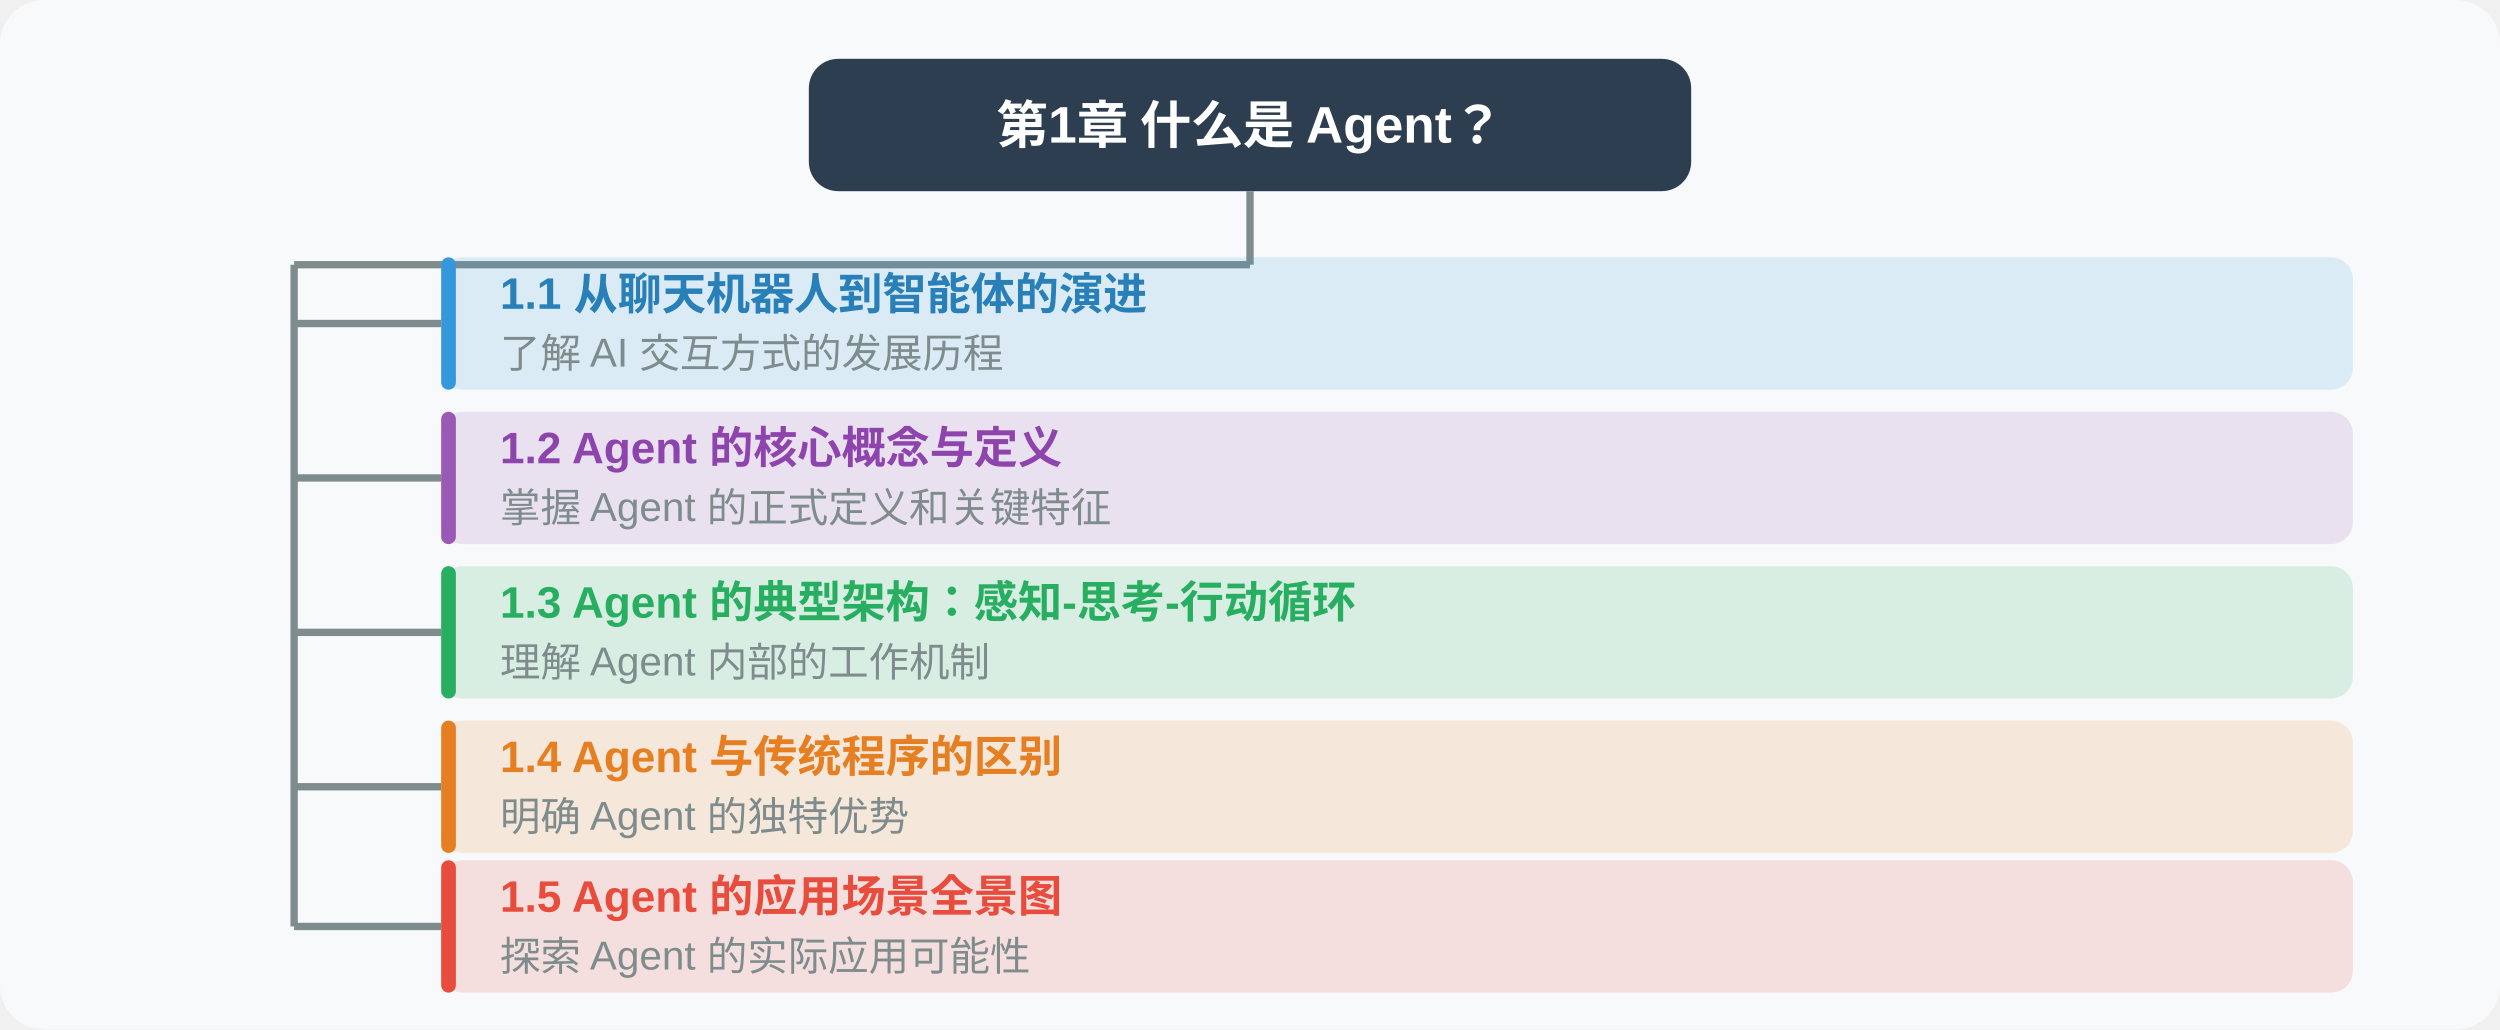
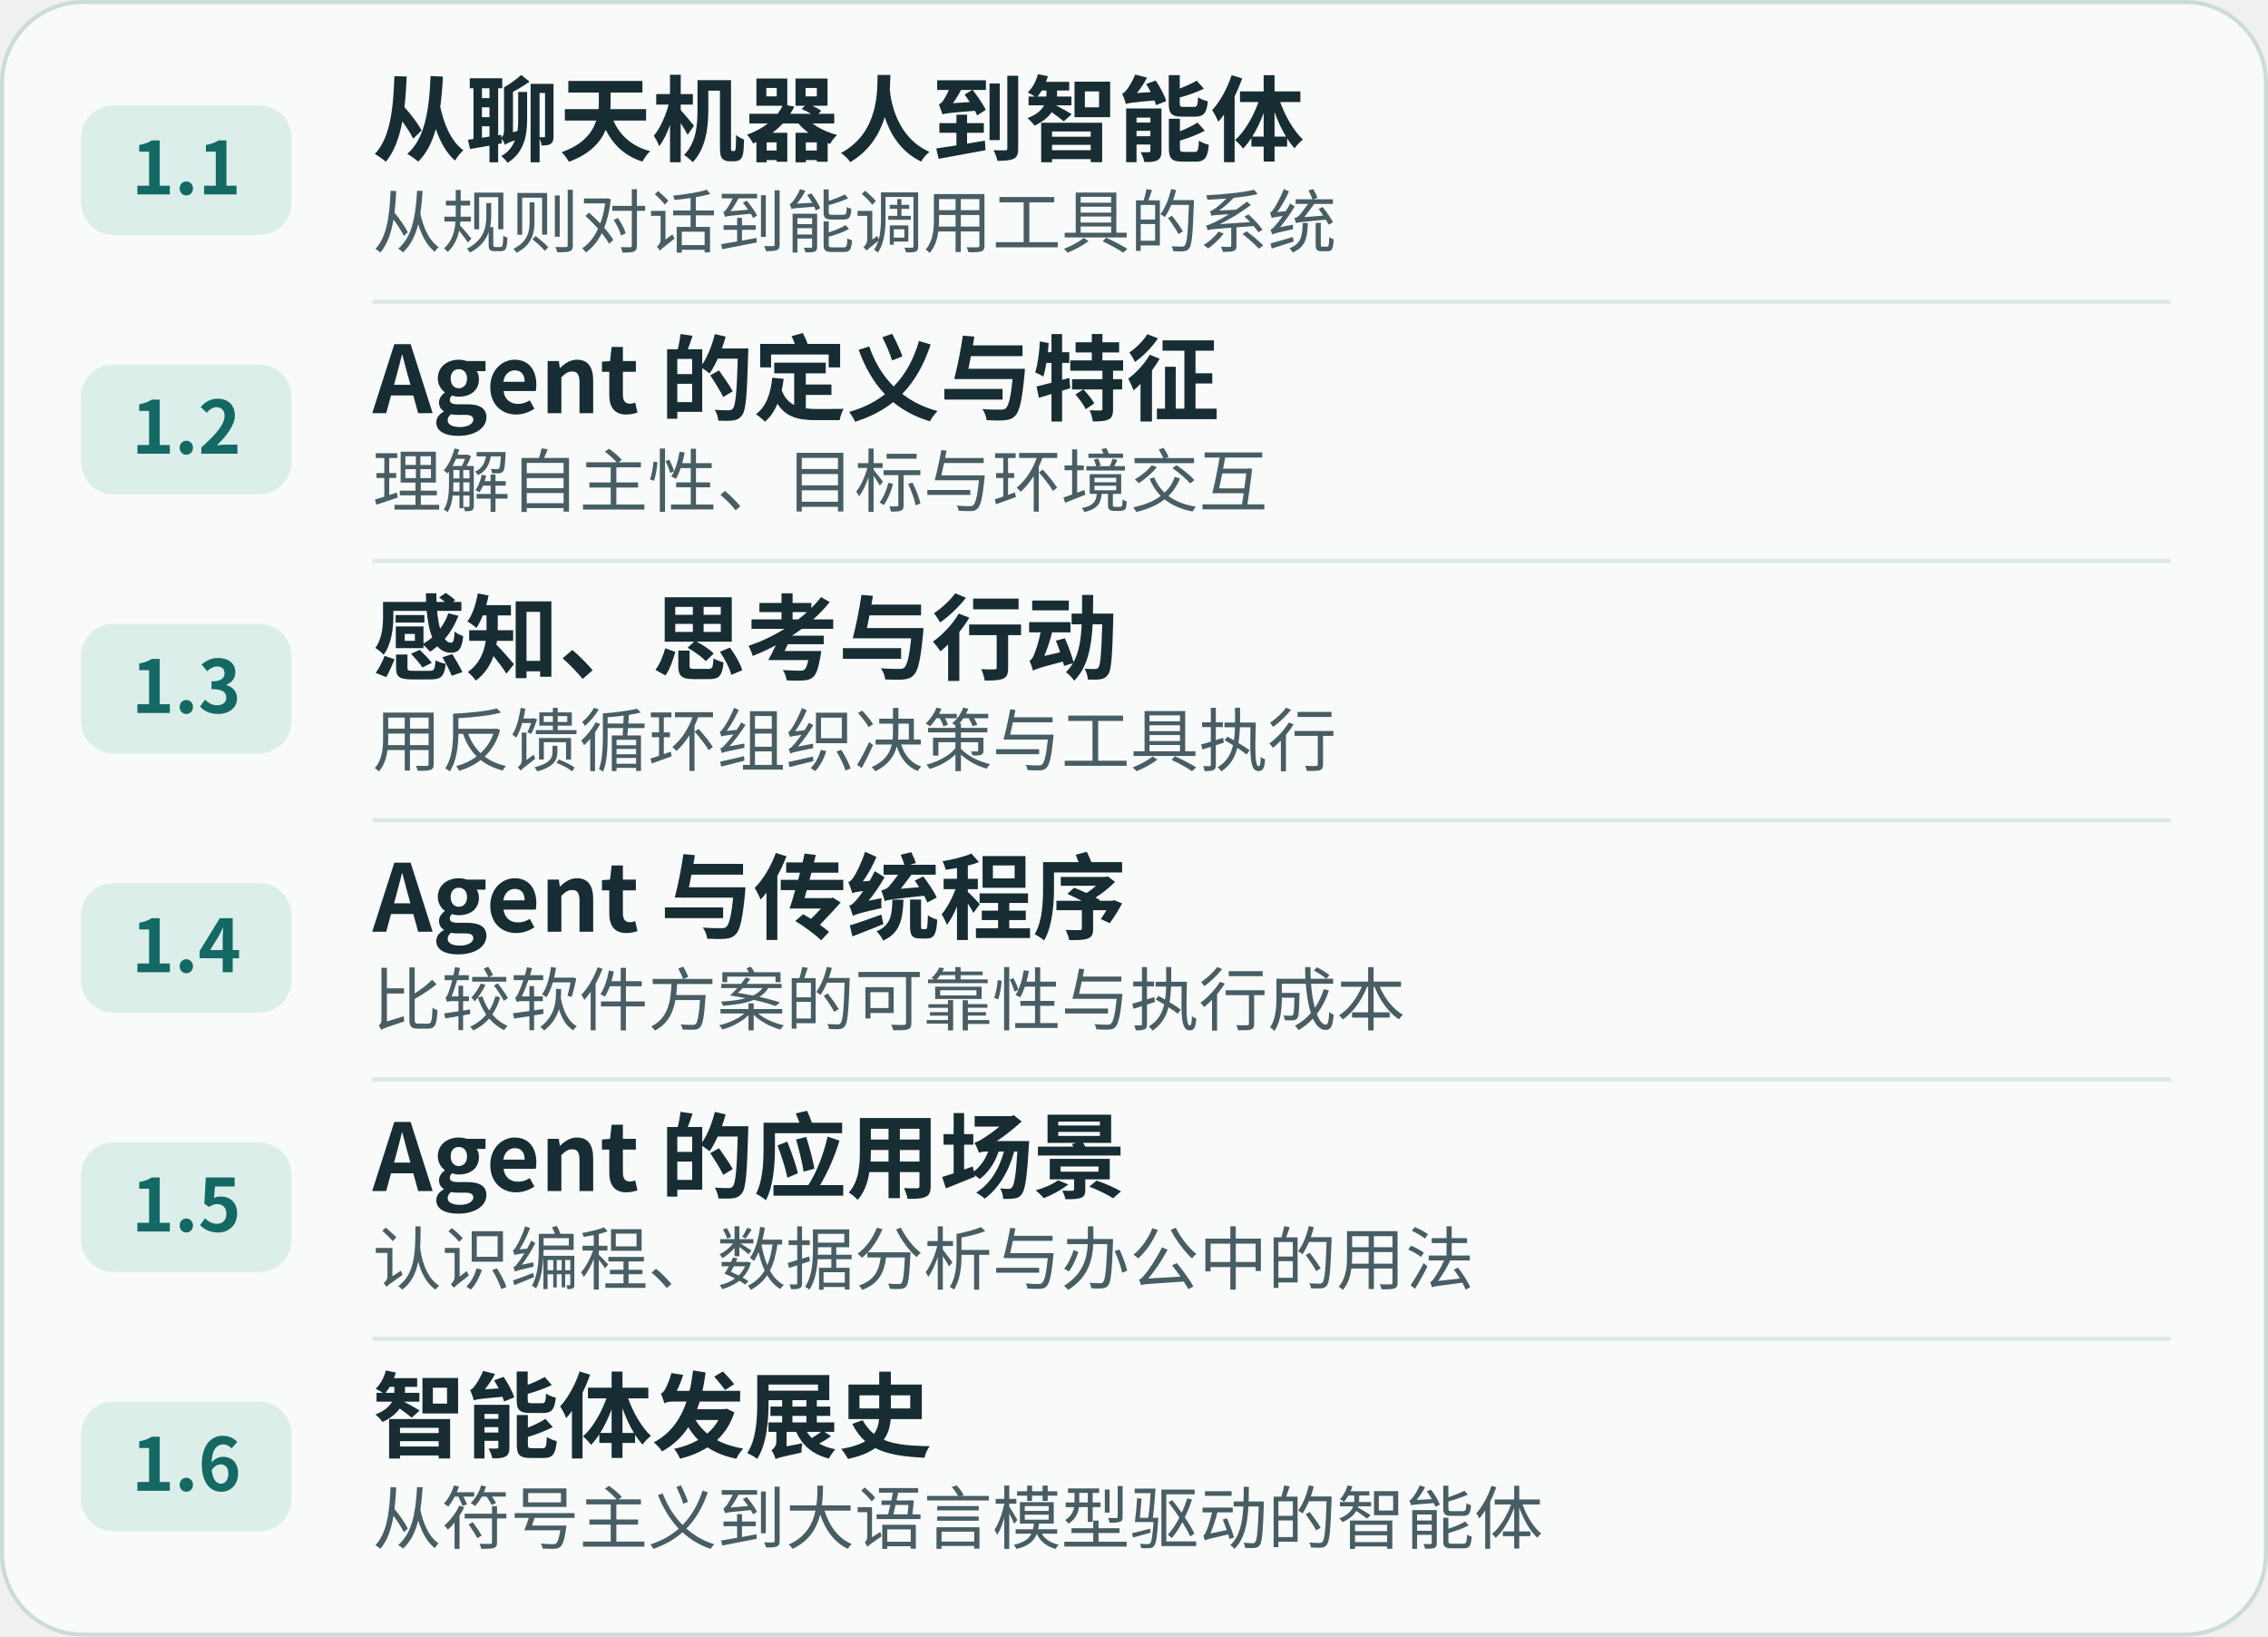
- <svg xmlns="http://www.w3.org/2000/svg" viewBox="0 0 680 280" width="680" height="280" font-family="Arial, 'PingFang SC', 'Microsoft YaHei', sans-serif">
-   <rect width="680" height="280" rx="12" fill="#f8f9fa" />
-   <rect x="220" y="16" width="240" height="36" rx="8" fill="#2c3e50" />
-   <text x="340" y="39" text-anchor="middle" font-size="14" font-weight="bold" fill="white">第1章 什么是 Agent？</text>
-   <line x1="340" y1="52" x2="340" y2="72" stroke="#7f8c8d" stroke-width="2" />
-   <line x1="80" y1="72" x2="80" y2="252" stroke="#7f8c8d" stroke-width="2" />
-   <line x1="80" y1="88" x2="120" y2="88" stroke="#7f8c8d" stroke-width="2" />
-   <line x1="80" y1="130" x2="120" y2="130" stroke="#7f8c8d" stroke-width="2" />
-   <line x1="80" y1="172" x2="120" y2="172" stroke="#7f8c8d" stroke-width="2" />
-   <line x1="80" y1="214" x2="120" y2="214" stroke="#7f8c8d" stroke-width="2" />
-   <line x1="80" y1="252" x2="120" y2="252" stroke="#7f8c8d" stroke-width="2" />
-   <line x1="340" y1="72" x2="80" y2="72" stroke="#7f8c8d" stroke-width="2" />
-   <rect x="120" y="70" width="520" height="36" rx="6" fill="#3498db" opacity="0.15" />
-   <rect x="120" y="70" width="4" height="36" rx="2" fill="#3498db" />
-   <text x="136" y="84" font-size="12" font-weight="bold" fill="#2980b9">1.1 从聊天机器人到智能体的演进</text>
-   <text x="136" y="100" font-size="11" fill="#7f8c8d">了解 AI 交互方式的发展历程</text>
-   <rect x="120" y="112" width="520" height="36" rx="6" fill="#9b59b6" opacity="0.15" />
-   <rect x="120" y="112" width="4" height="36" rx="2" fill="#9b59b6" />
-   <text x="136" y="126" font-size="12" font-weight="bold" fill="#8e44ad">1.2 Agent 的核心概念与定义</text>
-   <text x="136" y="142" font-size="11" fill="#7f8c8d">掌握 Agent 的正式定义和关键特征</text>
-   <rect x="120" y="154" width="520" height="36" rx="6" fill="#27ae60" opacity="0.15" />
-   <rect x="120" y="154" width="4" height="36" rx="2" fill="#27ae60" />
-   <text x="136" y="168" font-size="12" font-weight="bold" fill="#27ae60">1.3 Agent 的典型架构：感知-思考-行动循环</text>
-   <text x="136" y="184" font-size="11" fill="#7f8c8d">理解 Agent 内部的工作机制</text>
-   <rect x="120" y="196" width="520" height="36" rx="6" fill="#e67e22" opacity="0.15" />
-   <rect x="120" y="196" width="4" height="36" rx="2" fill="#e67e22" />
-   <text x="136" y="210" font-size="12" font-weight="bold" fill="#e67e22">1.4 Agent 与传统程序的区别</text>
-   <text x="136" y="226" font-size="11" fill="#7f8c8d">明确 Agent 的独特优势</text>
-   <rect x="120" y="234" width="520" height="36" rx="6" fill="#e74c3c" opacity="0.15" />
-   <rect x="120" y="234" width="4" height="36" rx="2" fill="#e74c3c" />
-   <text x="136" y="248" font-size="12" font-weight="bold" fill="#e74c3c">1.5 Agent 的应用场景全景图</text>
-   <text x="136" y="264" font-size="11" fill="#7f8c8d">探索 Agent 的实际应用可能性</text>
+ <svg xmlns="http://www.w3.org/2000/svg" width="560" height="404" viewBox="0 0 560 404" role="img" aria-labelledby="title" lang="zh-CN">
+   <style>
+     text { font-family: system-ui, "PingFang SC", "Microsoft YaHei", "Noto Sans CJK SC", sans-serif; }
+     .number { font-size: 18px; font-weight: 650; fill: #146964; }
+     .topic { font-size: 23px; font-weight: 650; fill: #172d33; }
+     .detail { font-size: 17px; fill: #485d64; }
+   </style>
+   <rect x=".5" y=".5" width="559" height="403" rx="20" fill="#f8fbfa" stroke="#cadbd8" />
+   <path d="M92 74.5H536 M92 138.5H536 M92 202.5H536 M92 266.5H536 M92 330.5H536" fill="none" stroke="#dce8e5" />
+   <g transform="translate(0 10)">
+     <rect x="20" y="16" width="52" height="32" rx="8" fill="#dceeea" />
+     <text class="number" x="46" y="38" text-anchor="middle">1.1</text>
+     <text class="topic" x="92" y="28">从聊天机器人到智能体</text>
+     <text class="detail" x="92" y="51">从规则对话到能调用工具的系统</text>
+   </g>
+   <g transform="translate(0 74)">
+     <rect x="20" y="16" width="52" height="32" rx="8" fill="#dceeea" />
+     <text class="number" x="46" y="38" text-anchor="middle">1.2</text>
+     <text class="topic" x="92" y="28">Agent 的定义与特征</text>
+     <text class="detail" x="92" y="51">理解自主性、目标与环境交互</text>
+   </g>
+   <g transform="translate(0 138)">
+     <rect x="20" y="16" width="52" height="32" rx="8" fill="#dceeea" />
+     <text class="number" x="46" y="38" text-anchor="middle">1.3</text>
+     <text class="topic" x="92" y="28">感知、思考与行动</text>
+     <text class="detail" x="92" y="51">用反馈循环组织决策与工具执行</text>
+   </g>
+   <g transform="translate(0 202)">
+     <rect x="20" y="16" width="52" height="32" rx="8" fill="#dceeea" />
+     <text class="number" x="46" y="38" text-anchor="middle">1.4</text>
+     <text class="topic" x="92" y="28">Agent 与传统程序</text>
+     <text class="detail" x="92" y="51">比较软件方案的可靠性与执行成本</text>
+   </g>
+   <g transform="translate(0 266)">
+     <rect x="20" y="16" width="52" height="32" rx="8" fill="#dceeea" />
+     <text class="number" x="46" y="38" text-anchor="middle">1.5</text>
+     <text class="topic" x="92" y="28">Agent 的应用场景</text>
+     <text class="detail" x="92" y="51">认识编程、数据分析与办公中的用法</text>
+   </g>
+   <g transform="translate(0 330)">
+     <rect x="20" y="16" width="52" height="32" rx="8" fill="#dceeea" />
+     <text class="number" x="46" y="38" text-anchor="middle">1.6</text>
+     <text class="topic" x="92" y="28">智能体发展史</text>
+     <text class="detail" x="92" y="51">从符号主义到大语言模型驱动的智能体</text>
+   </g>
</svg>
